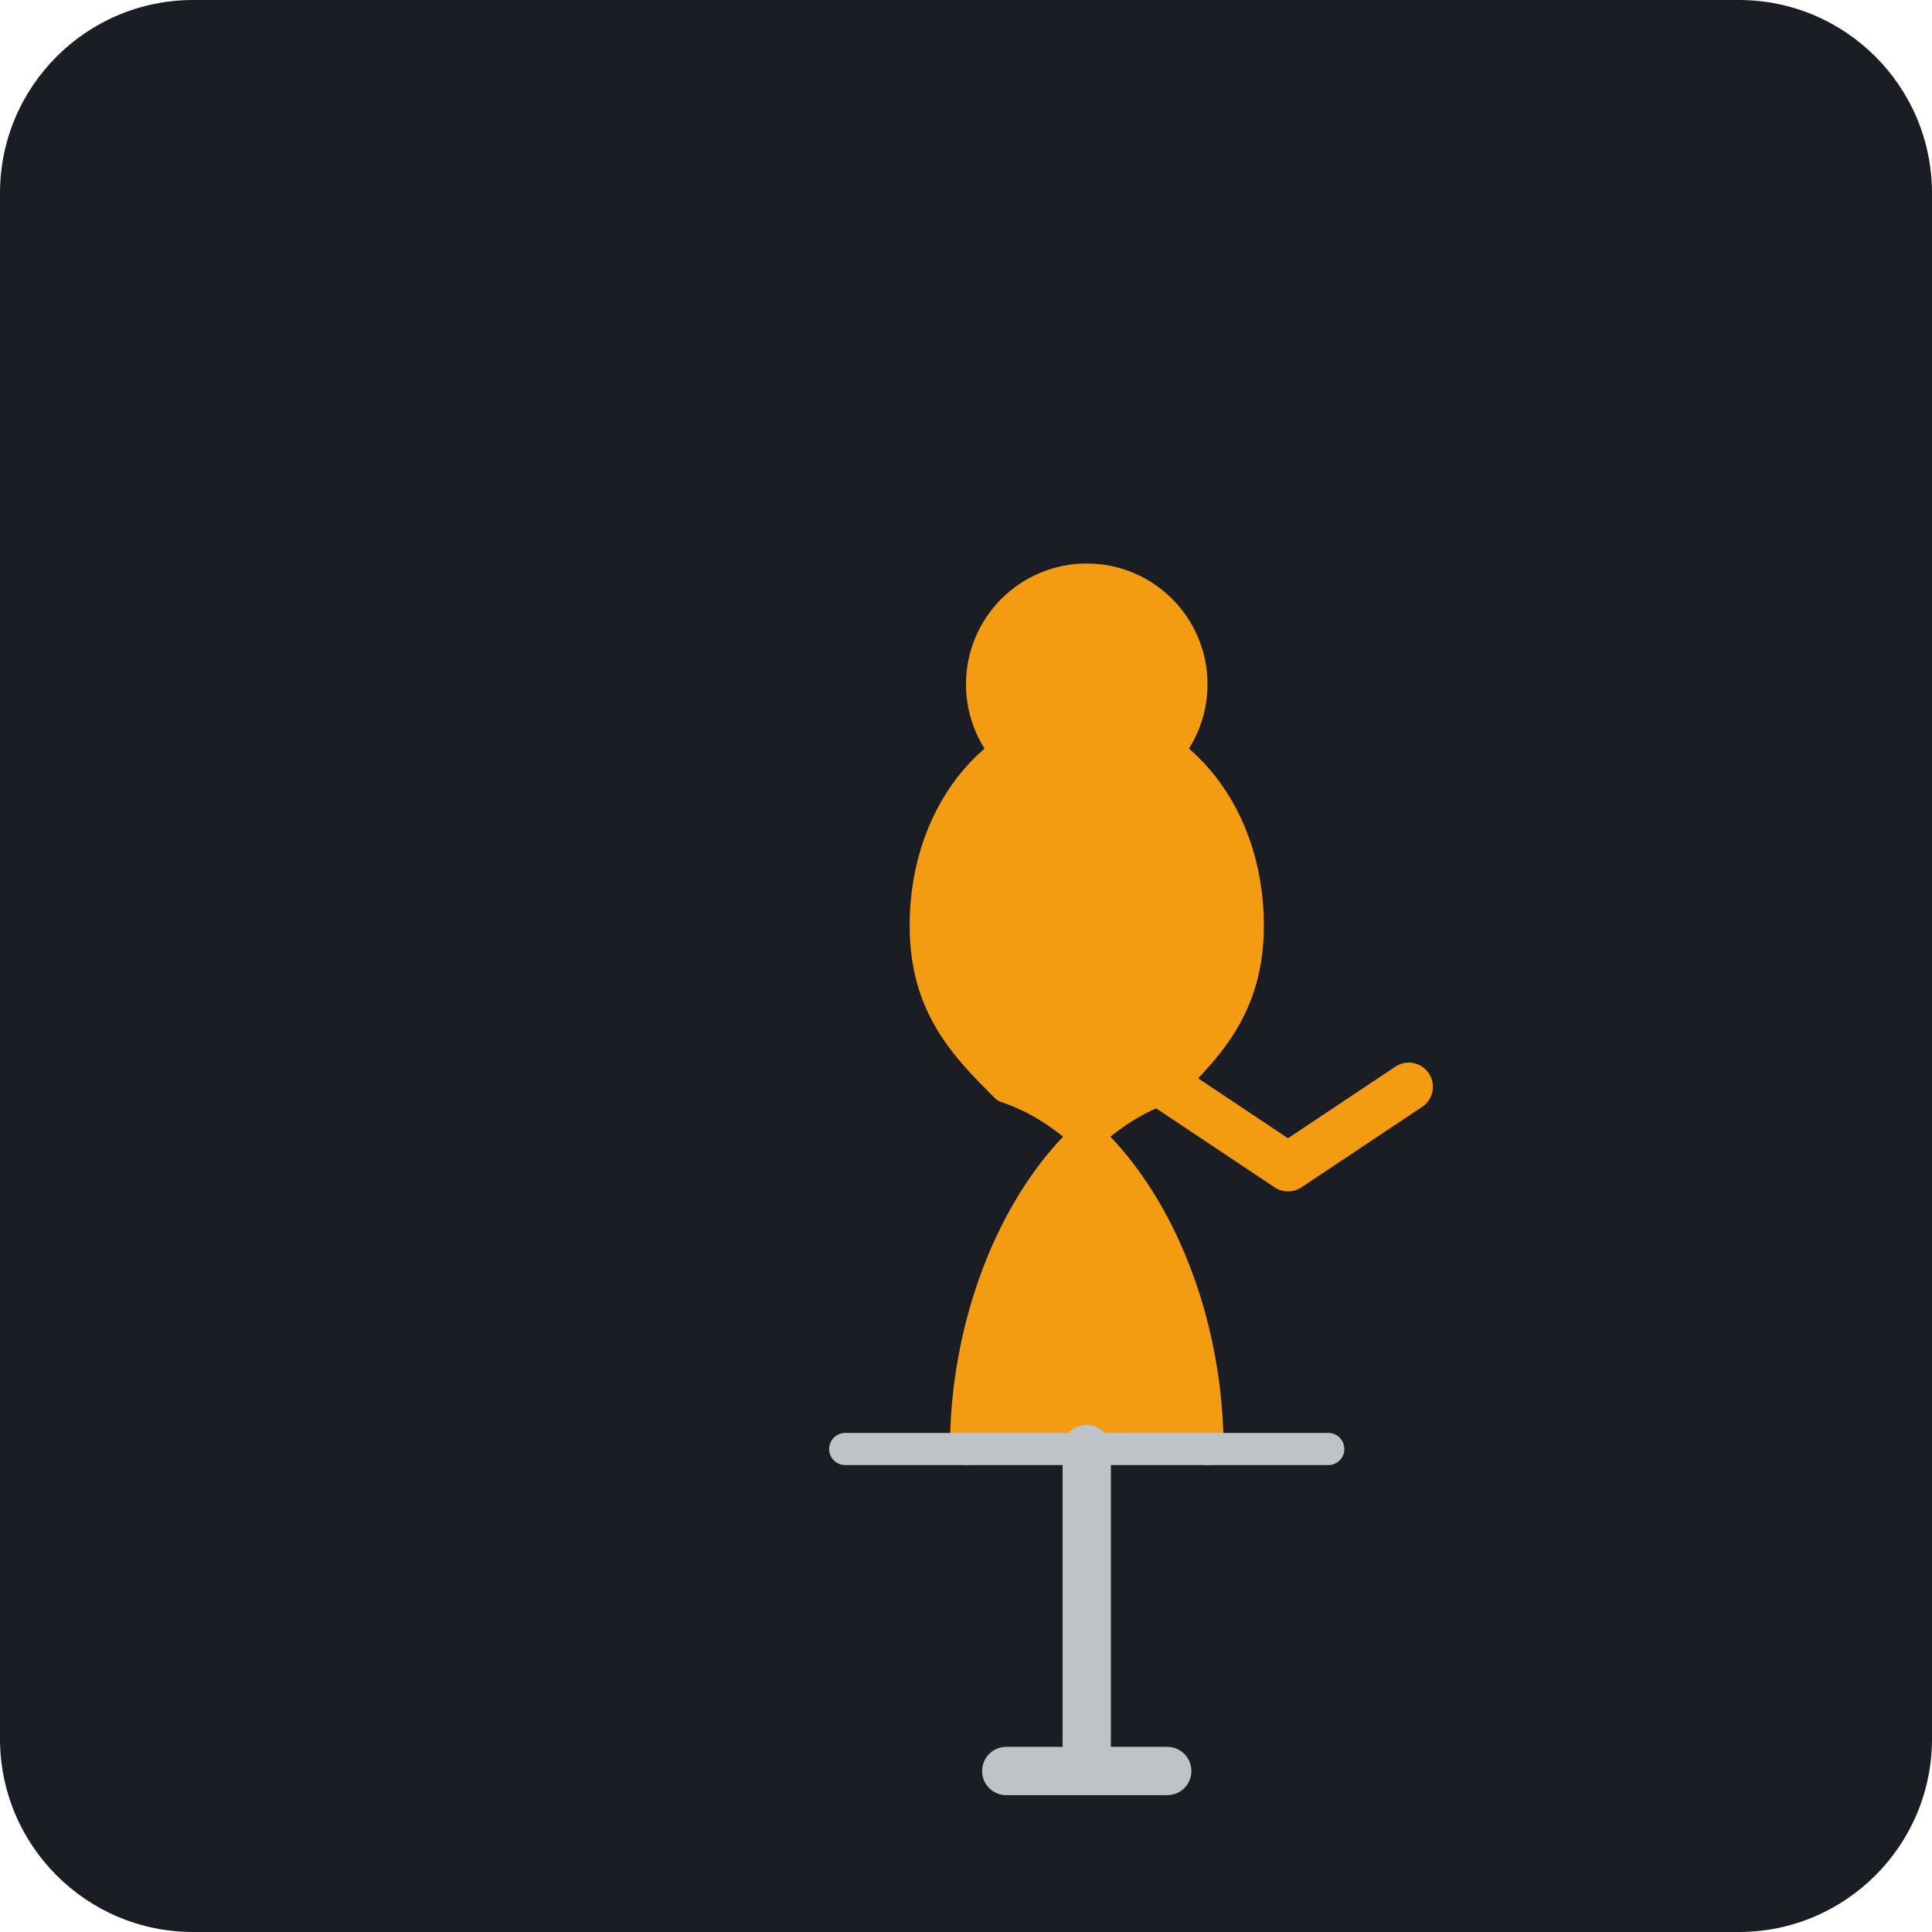
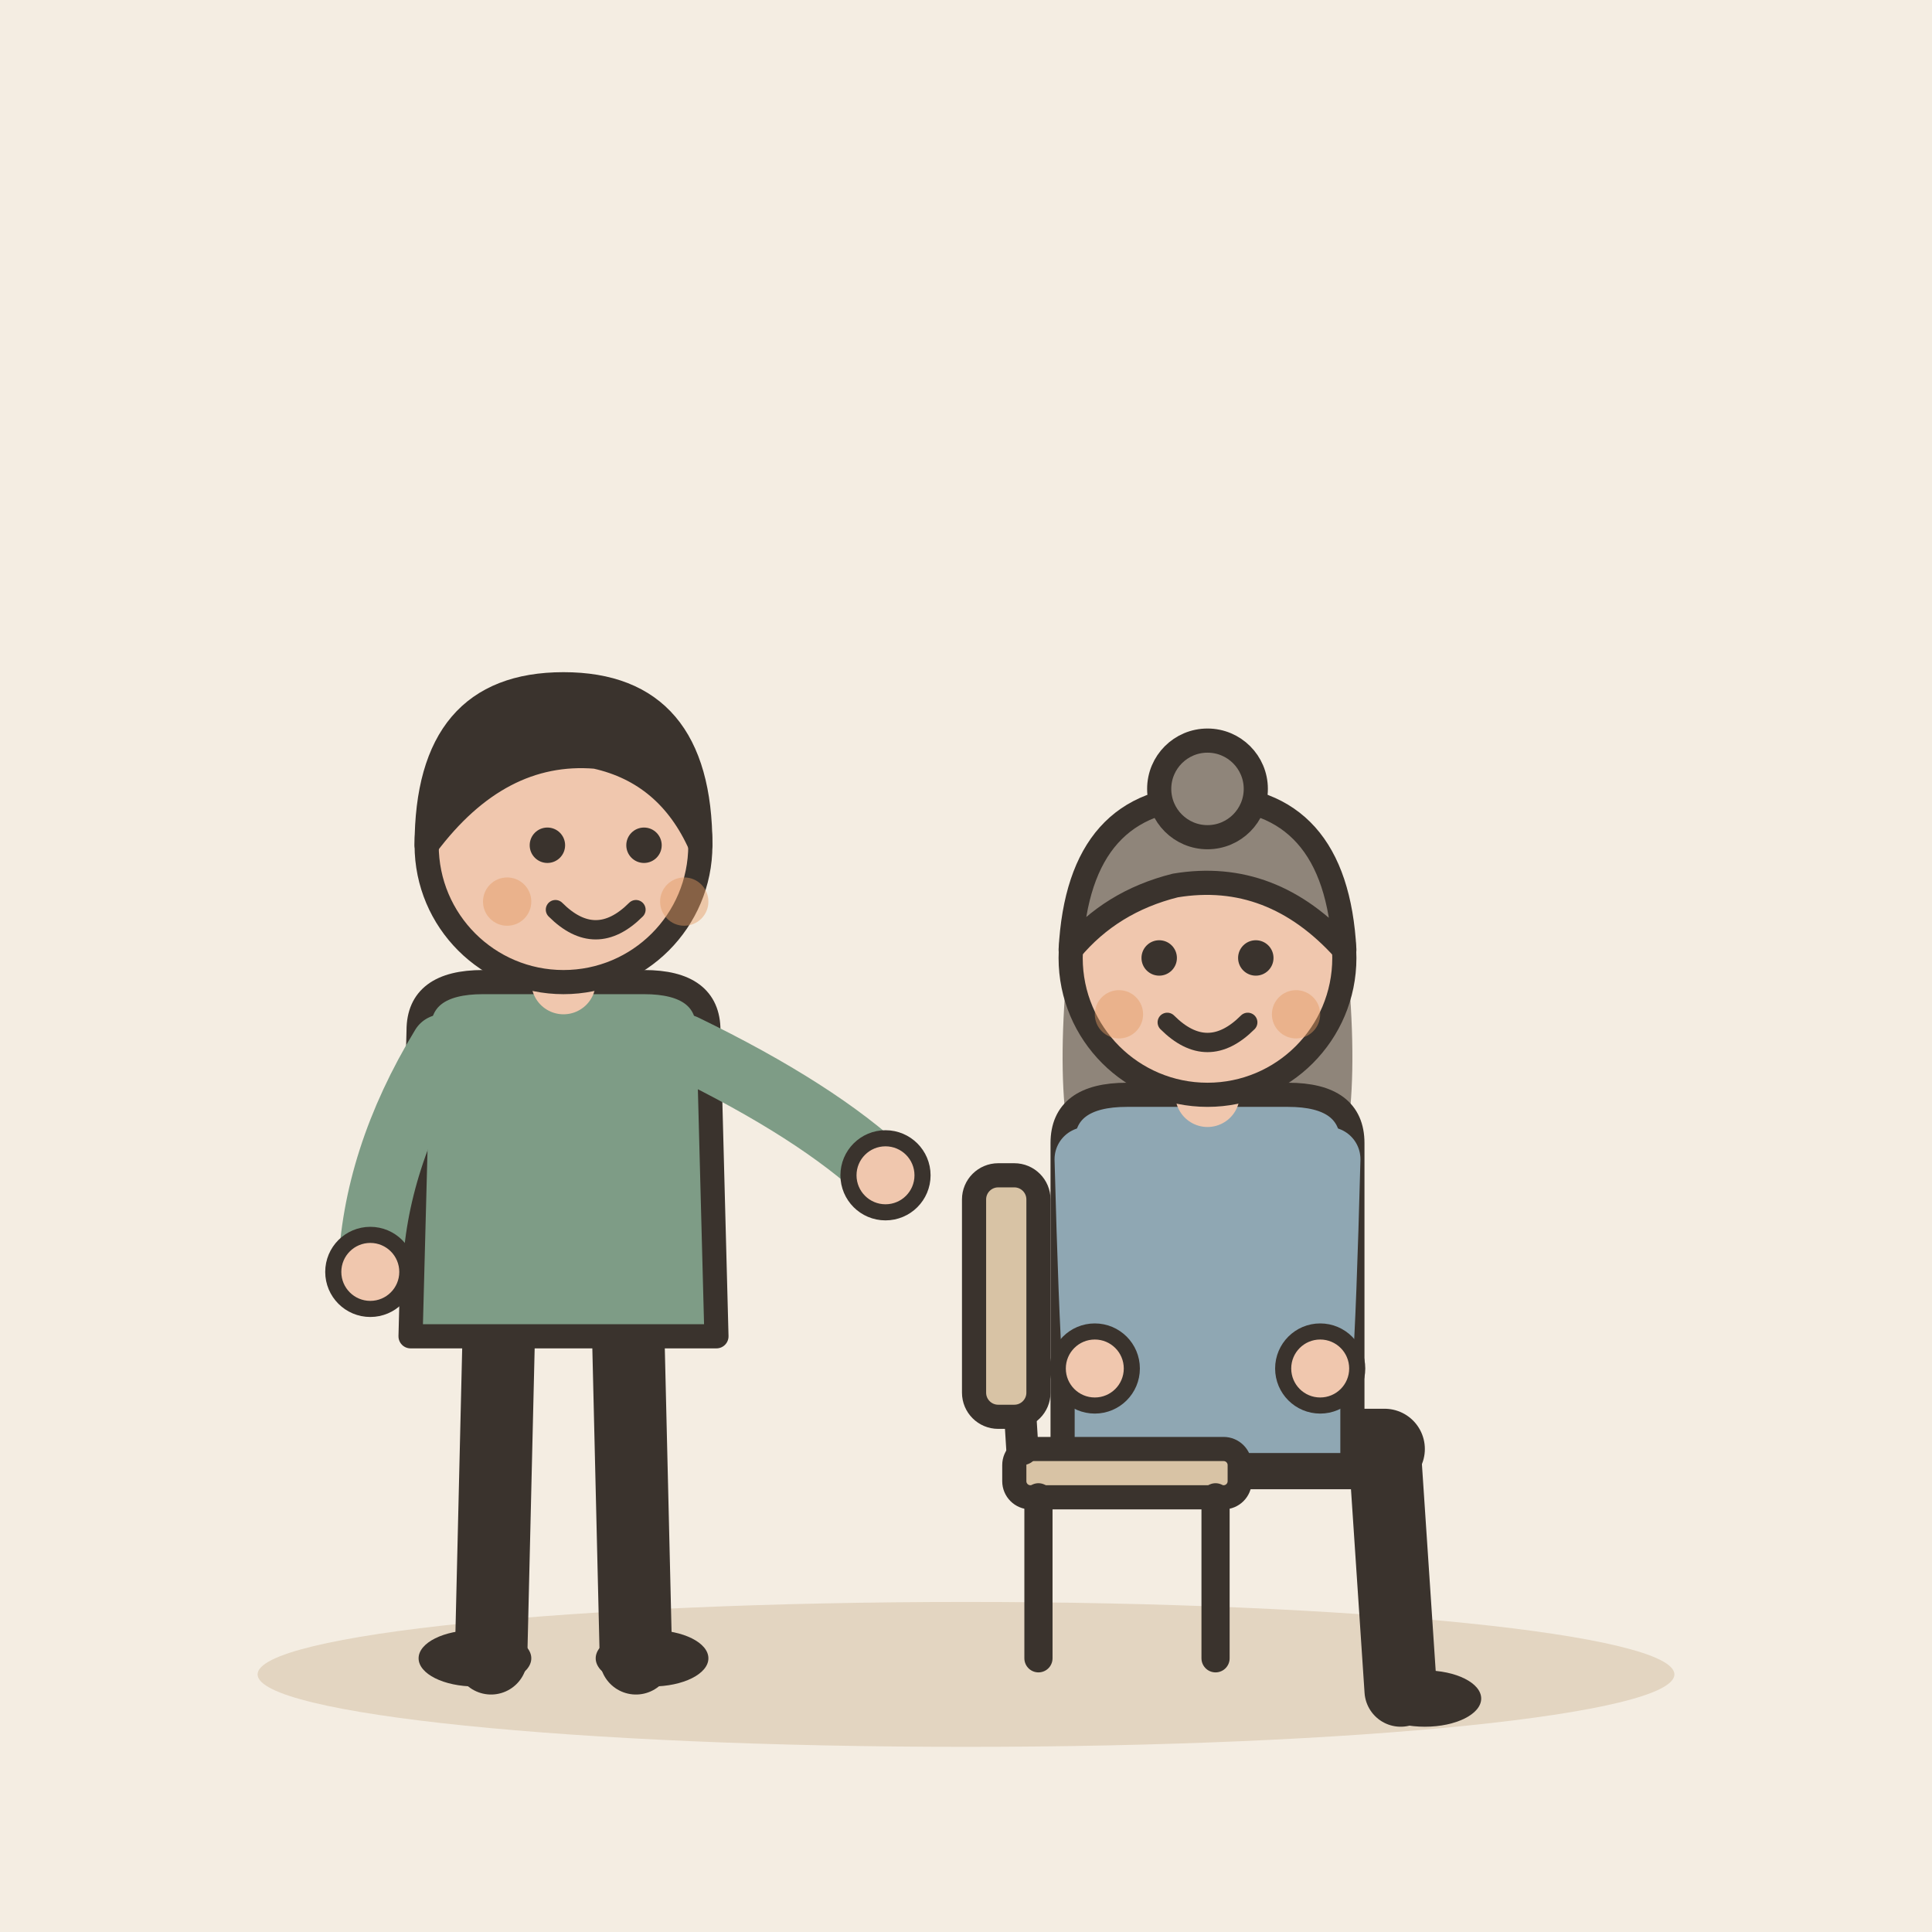
- <svg xmlns="http://www.w3.org/2000/svg" viewBox="0 0 240 240">
-   <rect width="240" height="240" rx="24" fill="#1A1D24" />
-   <g transform="translate(60, 60)">
-     <path d="M60 120 C60 100, 70 80, 85 75 C90 70, 95 65, 95 55 C95 40, 85 30, 75 30 C65 30, 55 40, 55 55 C55 65, 60 70, 65 75 C80 80, 90 100, 90 120" fill="#F39C12" stroke="#F39C12" stroke-width="4" stroke-linecap="round" stroke-linejoin="round" />
-     <path d="M85 75 L100 85 L115 75" fill="none" stroke="#F39C12" stroke-width="6" stroke-linecap="round" stroke-linejoin="round" />
-     <circle cx="75" cy="25" r="15" fill="#F39C12" />
-     <path d="M45 120 L105 120" stroke="#BDC3C7" stroke-width="4" stroke-linecap="round" />
-     <path d="M75 120 L75 160" stroke="#BDC3C7" stroke-width="6" stroke-linecap="round" />
-     <path d="M65 160 L85 160" stroke="#BDC3C7" stroke-width="6" stroke-linecap="round" />
+ <svg xmlns="http://www.w3.org/2000/svg" viewBox="0 0 240 240" data-style="editorial">
+   <rect width="240" height="240" fill="#F4EDE2" />
+   <ellipse cx="120" cy="208" rx="88" ry="9" fill="#E3D5C1" />
+   <g transform="translate(150 180)">
+     <path d="M-6 0L22 0" stroke="#3A332D" stroke-width="10" stroke-linecap="round" fill="none" />
+     <path d="M22 0L24 30" stroke="#3A332D" stroke-width="9" stroke-linecap="round" fill="none" />
+     <ellipse cx="27" cy="31" rx="7" ry="3.5" fill="#3A332D" />
+     <g transform="translate(0 40)">
+       <path d="M-17 -104Q-20 -78 -14 -70L-6 -78L6 -78L14 -70Q20 -78 17 -104Z" fill="#8F857A" />
+     </g>
+     <path d="M-18 -38Q-18 -44 -10 -44L10 -44Q18 -44 18 -38L18 2L-18 2Z" fill="#8FA7B3" stroke="#3A332D" stroke-width="3" stroke-linecap="round" stroke-linejoin="round" />
+     <path d="M-15 -36Q-14.5 -17 -14 -10" fill="none" stroke="#8FA7B3" stroke-width="8" stroke-linecap="round" stroke-linejoin="round" />
+     <circle cx="-14" cy="-10" r="4.6" fill="#F0C7AE" stroke="#3A332D" stroke-linecap="round" stroke-linejoin="round" stroke-width="2" />
+     <path d="M15 -36Q14.5 -17 14 -10" fill="none" stroke="#8FA7B3" stroke-width="8" stroke-linecap="round" stroke-linejoin="round" />
+     <circle cx="14" cy="-10" r="4.6" fill="#F0C7AE" stroke="#3A332D" stroke-linecap="round" stroke-linejoin="round" stroke-width="2" />
+     <path d="M0 -44L0 -48" stroke="#F0C7AE" stroke-width="8" stroke-linecap="round" fill="none" />
+     <g transform="translate(0 40)">
+       <circle cx="0" cy="-101" r="17" fill="#F0C7AE" stroke="#3A332D" stroke-width="3" stroke-linecap="round" stroke-linejoin="round" />
+       <path d="M-17 -102Q-16 -121 0 -121Q16 -121 17 -102Q8 -112 -4 -110Q-12 -108 -17 -102Z" fill="#8F857A" stroke="#3A332D" stroke-width="3" stroke-linecap="round" stroke-linejoin="round" />
+       <circle cx="0" cy="-122" r="6" fill="#8F857A" stroke="#3A332D" stroke-width="3" stroke-linecap="round" stroke-linejoin="round" />
+       <circle cx="-6" cy="-101" r="2.2" fill="#3A332D" />
+       <circle cx="6" cy="-101" r="2.2" fill="#3A332D" />
+       <path d="M-5 -93Q0 -88 5 -93" fill="none" stroke="#3A332D" stroke-width="2.4" stroke-linecap="round" stroke-linejoin="round" />
+       <circle cx="-11" cy="-94" r="3" fill="#E39A62" opacity="0.45" />
+       <circle cx="11" cy="-94" r="3" fill="#E39A62" opacity="0.45" />
+     </g>
+   </g>
+   <g transform="translate(140 206)">
+     <rect x="-14" y="-26" width="28" height="6" rx="2" fill="#D8C3A5" stroke="#3A332D" stroke-width="3" stroke-linecap="round" stroke-linejoin="round" />
+     <path d="M-11 -20L-11 0" stroke="#3A332D" stroke-width="3.5" stroke-linecap="round" fill="none" />
+     <path d="M11 -20L11 0" stroke="#3A332D" stroke-width="3.5" stroke-linecap="round" fill="none" />
+     <path d="M-13 -26L-15 -58" stroke="#3A332D" stroke-width="4" stroke-linecap="round" fill="none" />
+     <rect x="-19" y="-60" width="8" height="30" rx="3" fill="#D8C3A5" stroke="#3A332D" stroke-width="3" stroke-linecap="round" stroke-linejoin="round" />
+   </g>
+   <g transform="translate(70 206)">
+     <path d="M-8 -42L-9 0" stroke="#3A332D" stroke-width="9" stroke-linecap="round" fill="none" />
+     <path d="M8 -42L9 0" stroke="#3A332D" stroke-width="9" stroke-linecap="round" fill="none" />
+     <ellipse cx="-11" cy="0" rx="7" ry="3.5" fill="#3A332D" />
+     <ellipse cx="11" cy="0" rx="7" ry="3.5" fill="#3A332D" />
+     <path d="M-18 -78Q-18 -84 -10 -84L10 -84Q18 -84 18 -78L19 -40L-19 -40Z" fill="#7E9C86" stroke="#3A332D" stroke-width="3" stroke-linecap="round" stroke-linejoin="round" />
+     <path d="M-15 -76Q-23.5 -62 -24 -48" fill="none" stroke="#7E9C86" stroke-width="8" stroke-linecap="round" stroke-linejoin="round" />
+     <circle cx="-24" cy="-48" r="4.6" fill="#F0C7AE" stroke="#3A332D" stroke-linecap="round" stroke-linejoin="round" stroke-width="2" />
+     <path d="M15 -76Q31.5 -68 40 -60" fill="none" stroke="#7E9C86" stroke-width="8" stroke-linecap="round" stroke-linejoin="round" />
+     <circle cx="40" cy="-60" r="4.6" fill="#F0C7AE" stroke="#3A332D" stroke-linecap="round" stroke-linejoin="round" stroke-width="2" />
+     <path d="M0 -84L0 -88" stroke="#F0C7AE" stroke-width="8" stroke-linecap="round" fill="none" />
+     <circle cx="0" cy="-101" r="17" fill="#F0C7AE" stroke="#3A332D" stroke-width="3" stroke-linecap="round" stroke-linejoin="round" />
+     <path d="M-17 -101Q-17 -121 0 -121Q17 -121 17 -101Q13 -110 4 -112Q-8 -113 -17 -101Z" fill="#3A332D" stroke="#3A332D" stroke-width="3" stroke-linecap="round" stroke-linejoin="round" />
+     <circle cx="-2" cy="-101" r="2.2" fill="#3A332D" />
+     <circle cx="10" cy="-101" r="2.2" fill="#3A332D" />
+     <path d="M-1 -93Q4 -88 9 -93" fill="none" stroke="#3A332D" stroke-width="2.4" stroke-linecap="round" stroke-linejoin="round" />
+     <circle cx="-7" cy="-94" r="3" fill="#E39A62" opacity="0.45" />
+     <circle cx="15" cy="-94" r="3" fill="#E39A62" opacity="0.45" />
  </g>
</svg>
